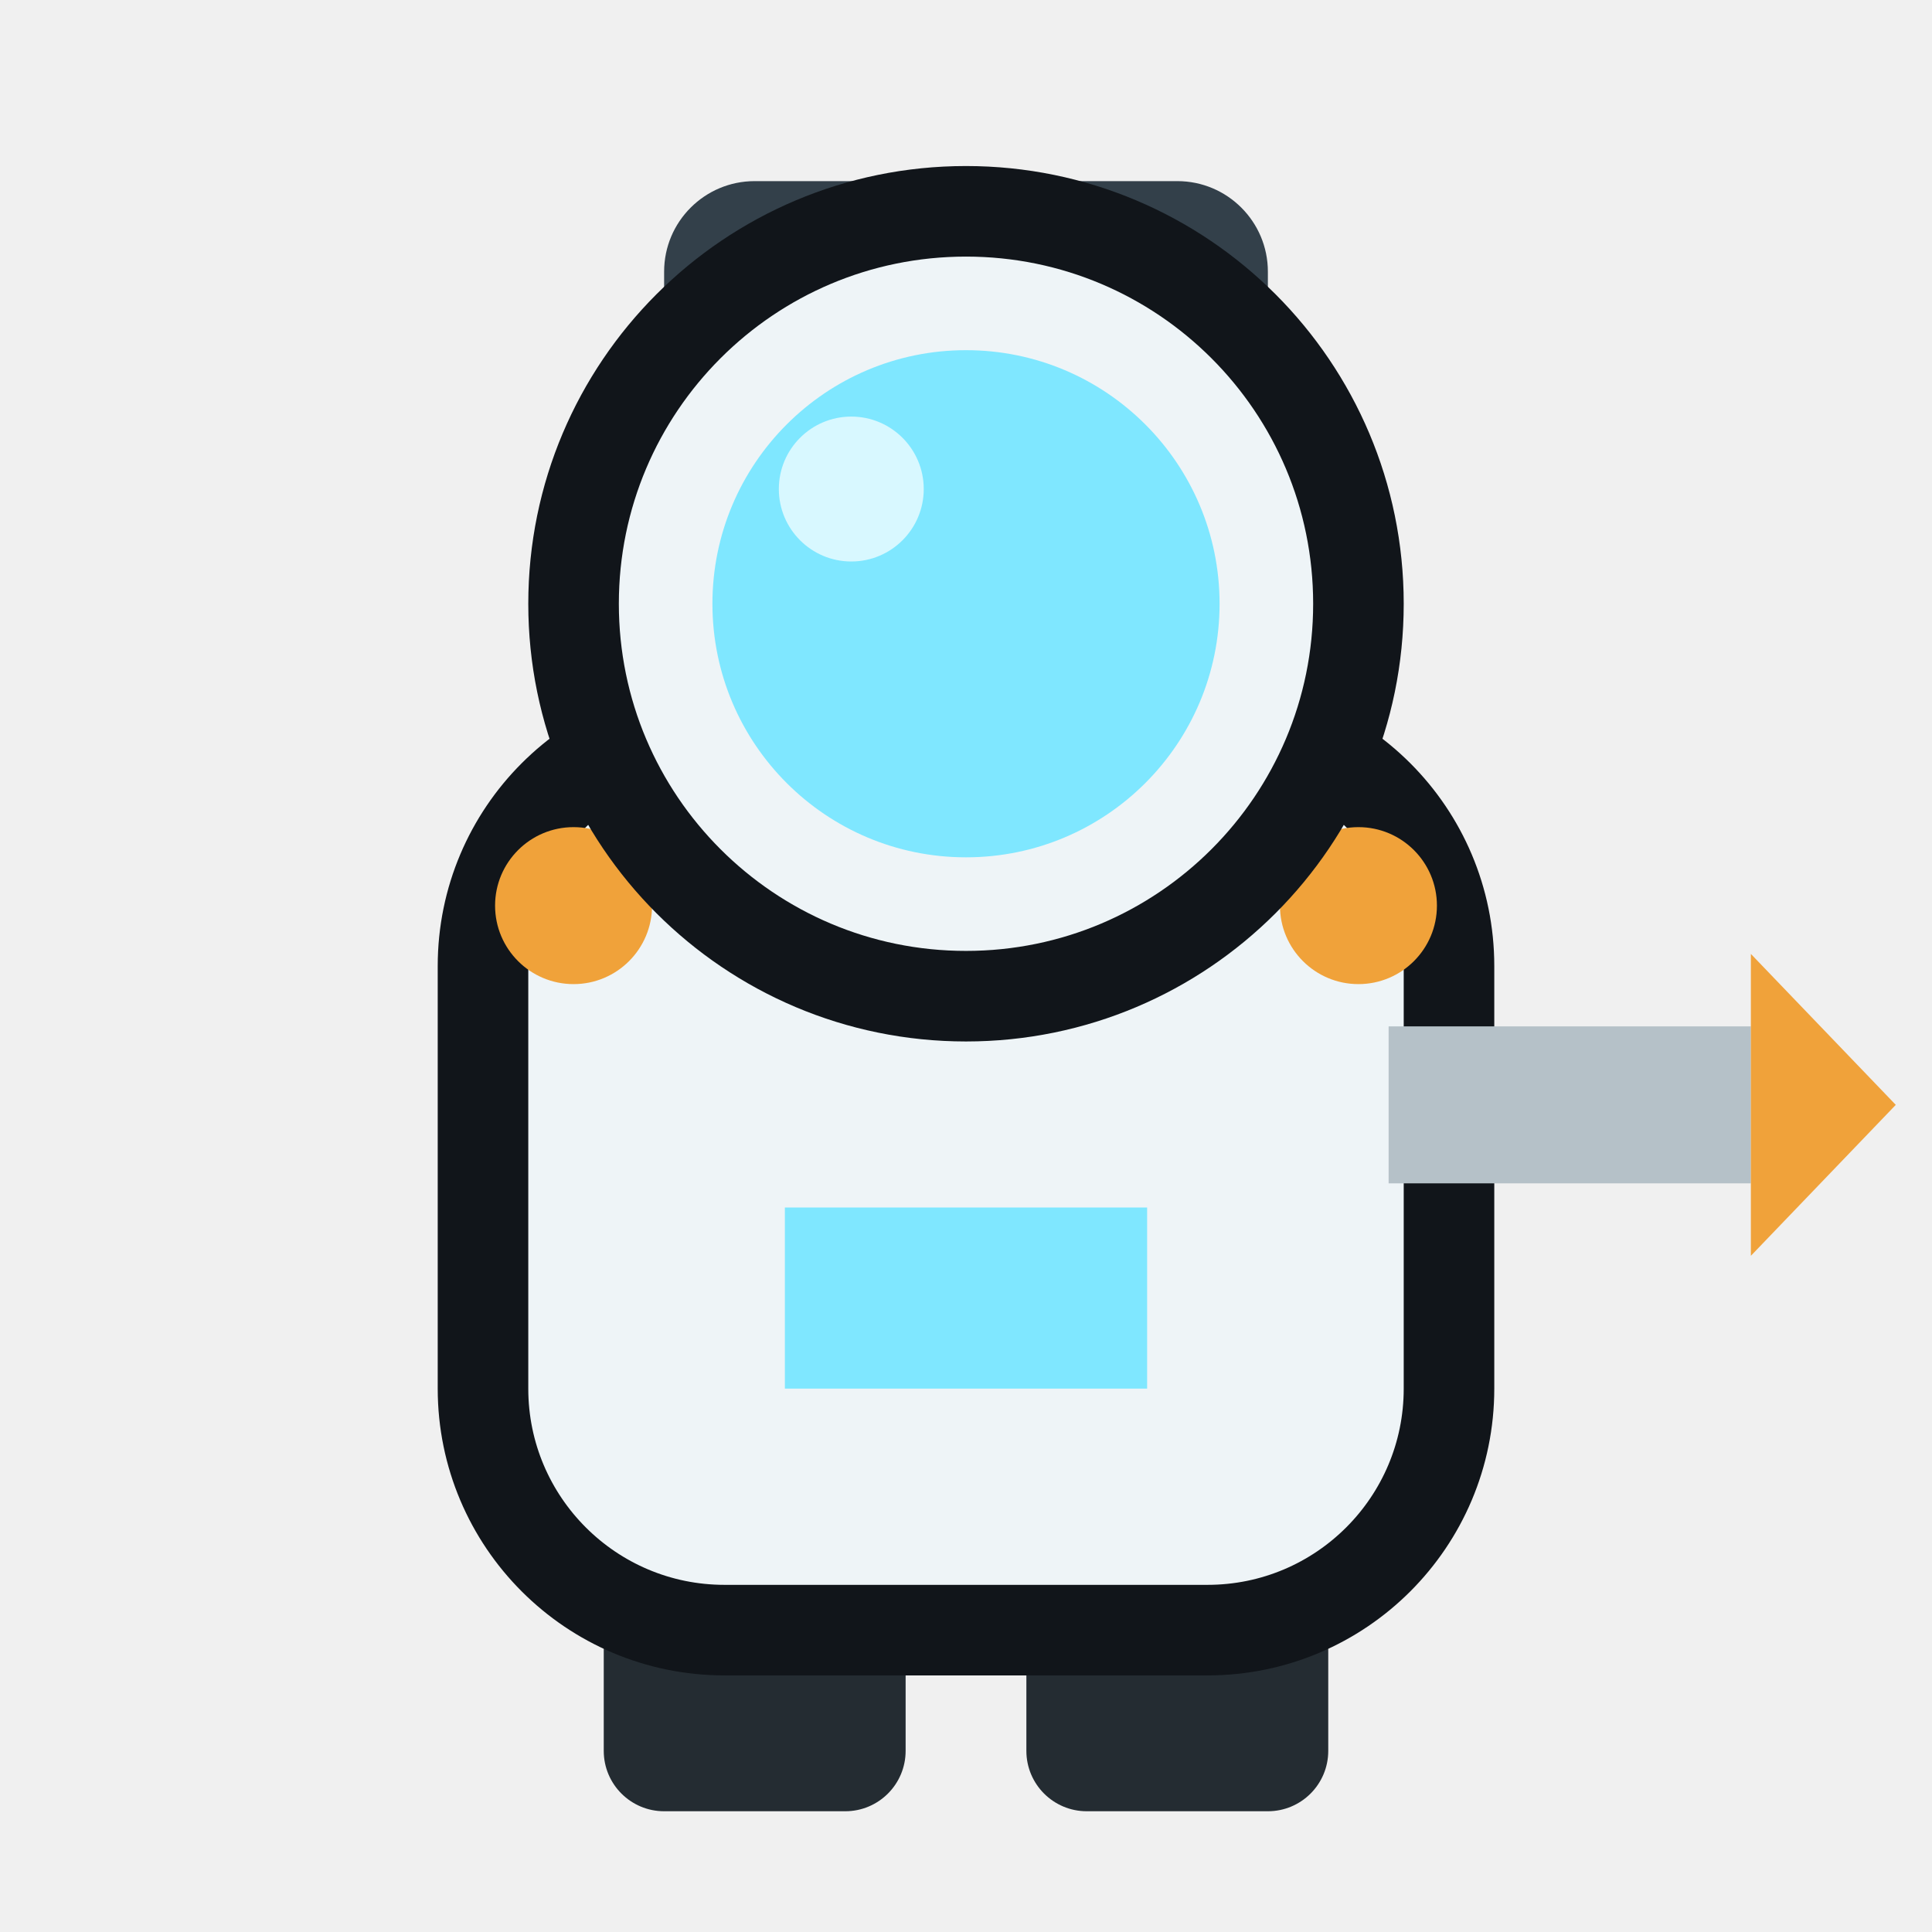
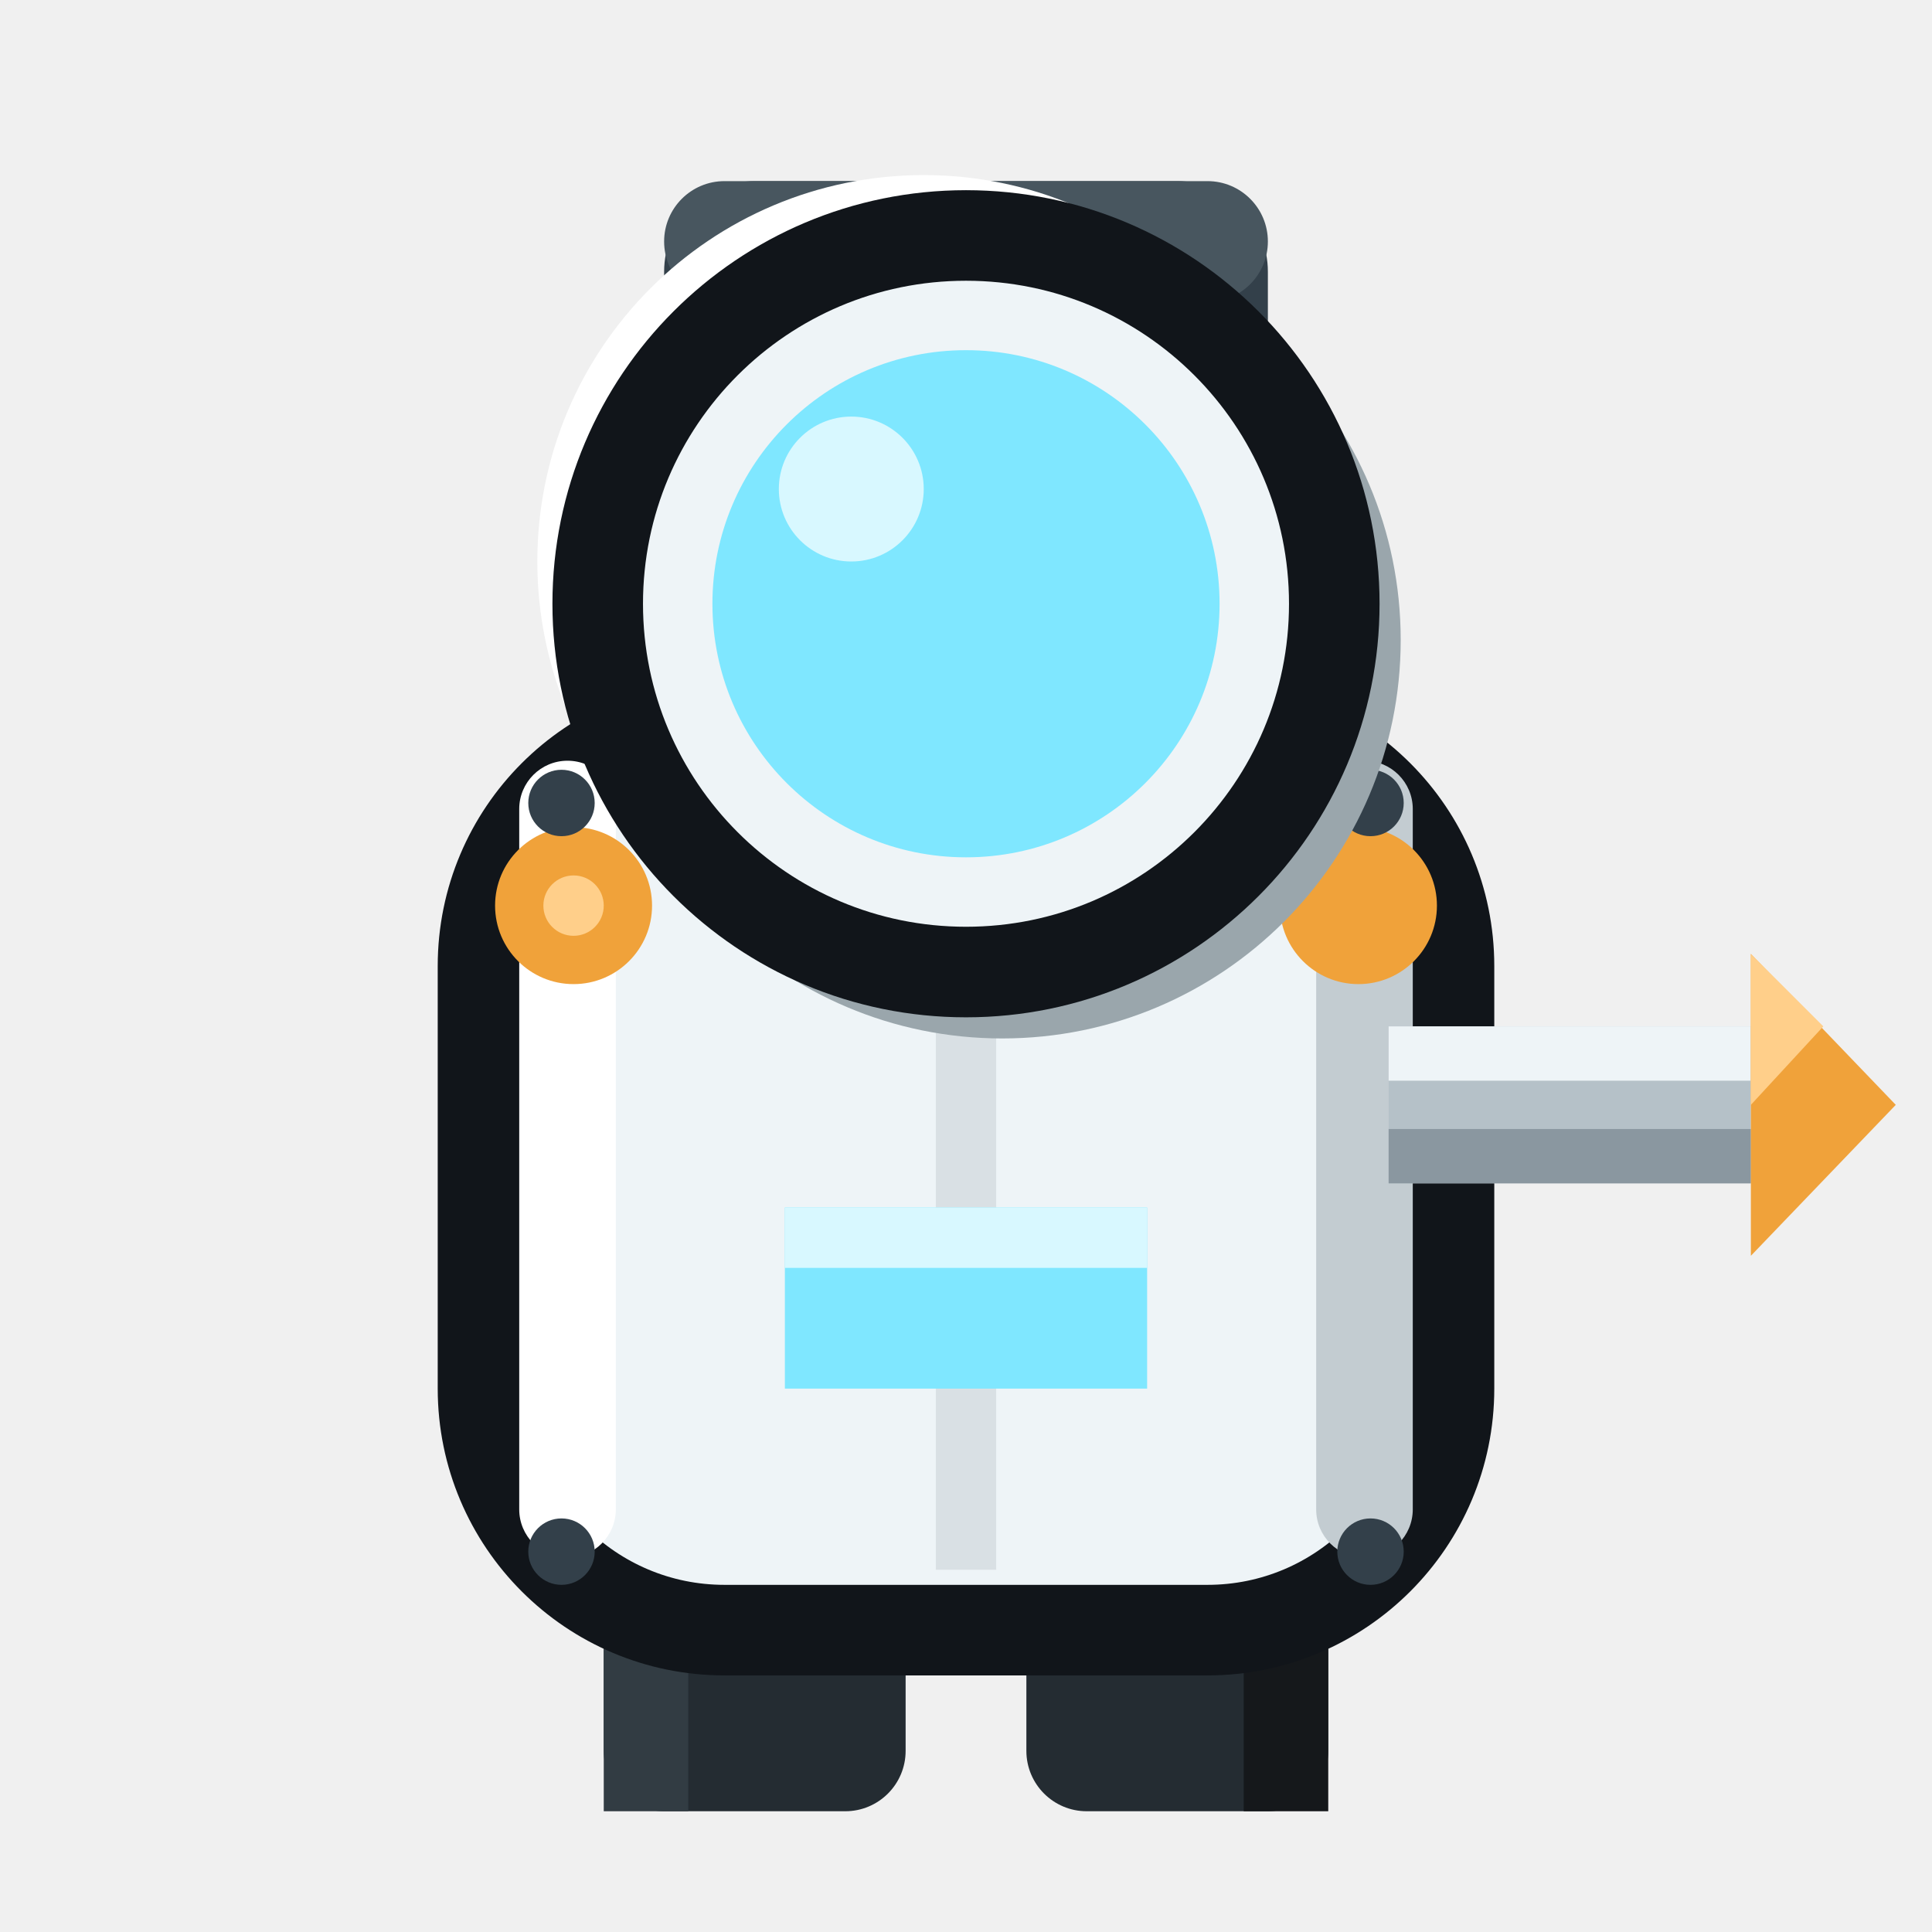
<svg xmlns="http://www.w3.org/2000/svg" width="32" height="32" viewBox="0 0 32 32">
+   <rect x="9" y="13.5" width="14" height="12" rx="2" fill="#1c252b" />
+   <rect x="10" y="23" width="5" height="7" rx="1" fill="#242c32" />
+   <rect x="17" y="23" width="5" height="7" rx="1" fill="#242c32" />
+   <rect x="10" y="23" width="1.4" height="7" fill="#323c43" />
+   <rect x="20.6" y="23" width="1.4" height="7" fill="#15181b" />
+   <rect x="8" y="12" width="16" height="15" rx="4" fill="#eef4f7" stroke="#11151a" stroke-width="1.5" />
+   <rect x="8.6" y="12.6" width="1.6" height="13.2" rx="0.8" fill="#ffffff" />
+   <rect x="21.8" y="12.6" width="1.6" height="13.2" rx="0.8" fill="#c3ccd1" />
+   <rect x="15.5" y="13" width="1" height="13" fill="#c3ccd1" opacity="0.5" />
+   <rect x="13" y="20" width="6" height="3" fill="#7fe7ff" />
+   <rect x="13" y="20" width="6" height="1" fill="#d8f8ff" />
+   <circle cx="9.5" cy="15" r="1.3" fill="#f0a23a" />
+   <circle cx="9.5" cy="15" r="0.5" fill="#ffcf8a" />
+   <circle cx="22.5" cy="15" r="1.3" fill="#f0a23a" />
+   <circle cx="9.3" cy="13.3" r="0.55" fill="#33404a" />
+   <circle cx="22.7" cy="13.3" r="0.55" fill="#33404a" />
+   <circle cx="9.3" cy="25.7" r="0.55" fill="#33404a" />
+   <circle cx="22.7" cy="25.7" r="0.55" fill="#33404a" />
  <rect x="11" y="3" width="10" height="9" rx="1.5" fill="#33404a" />
+   <rect x="11" y="3" width="10" height="2" rx="1" fill="#48565f" />
+   <rect x="11" y="10" width="10" height="2" rx="1" fill="#242c32" />
  <rect x="13" y="5.5" width="2" height="2" fill="#7fe7ff" />
  <rect x="17" y="5.5" width="2" height="2" fill="#7fe7ff" />
-   <rect x="10" y="23" width="5" height="7" rx="1" fill="#242c32" />
-   <rect x="17" y="23" width="5" height="7" rx="1" fill="#242c32" />
-   <rect x="8" y="12" width="16" height="15" rx="4" fill="#eef4f7" stroke="#11151a" stroke-width="1.5" />
-   <rect x="13" y="20" width="6" height="3" fill="#7fe7ff" />
-   <circle cx="9.5" cy="15" r="1.3" fill="#f0a23a" />
-   <circle cx="22.5" cy="15" r="1.3" fill="#f0a23a" />
-   <circle cx="16" cy="10" r="6.5" fill="#eef4f7" stroke="#11151a" stroke-width="1.5" />
+   <circle cx="16.6" cy="10.6" r="6.6" fill="#9aa6ac" />
+   <circle cx="15.3" cy="9.3" r="6.4" fill="#ffffff" />
+   <circle cx="16" cy="10" r="6.1" fill="#eef4f7" stroke="#11151a" stroke-width="1.5" />
  <circle cx="16" cy="10" r="4.2" fill="#7fe7ff" />
  <circle cx="14.1" cy="8.1" r="1.2" fill="#d8f8ff" />
  <rect x="23" y="17" width="6" height="2.6" fill="#b5c1c8" />
+   <rect x="23" y="17" width="6" height="0.9" fill="#eef4f7" />
+   <rect x="23" y="18.7" width="6" height="0.9" fill="#8a97a0" />
  <polygon points="29,15.8 31.4,18.3 29,20.8" fill="#f0a23a" />
+   <polygon points="29,15.8 30.2,17 29,18.3" fill="#ffcf8a" />
</svg>
